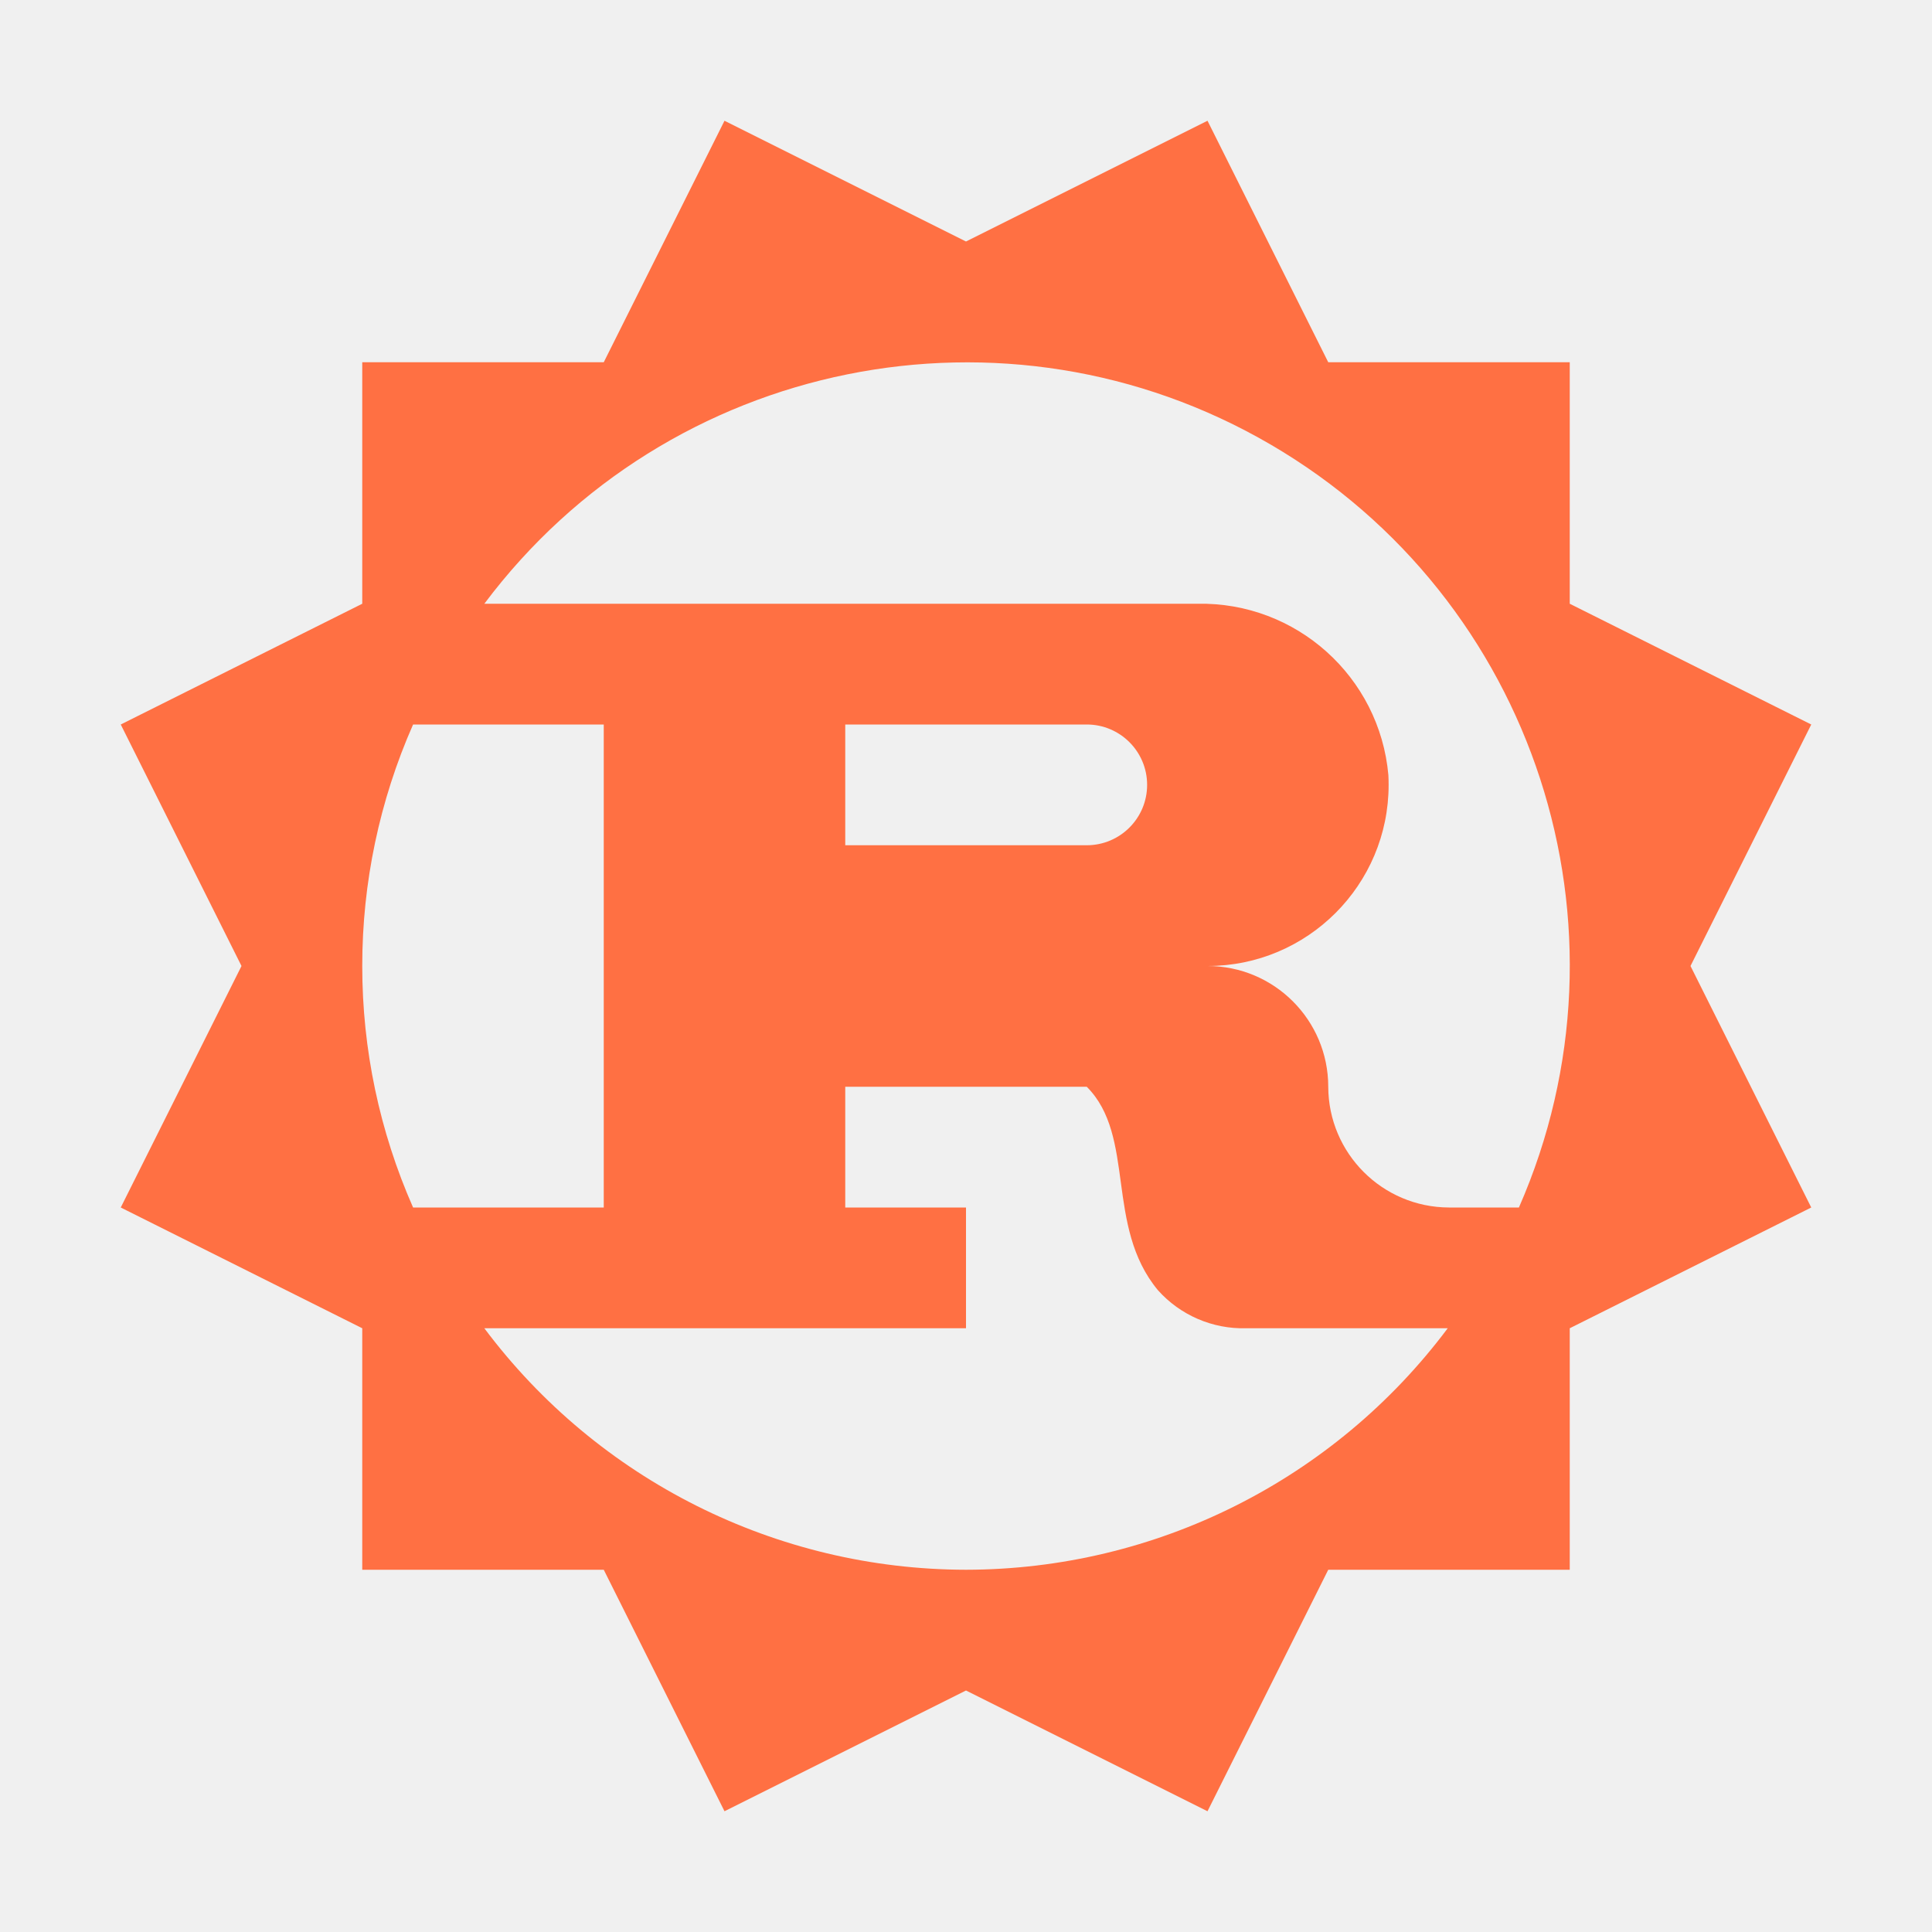
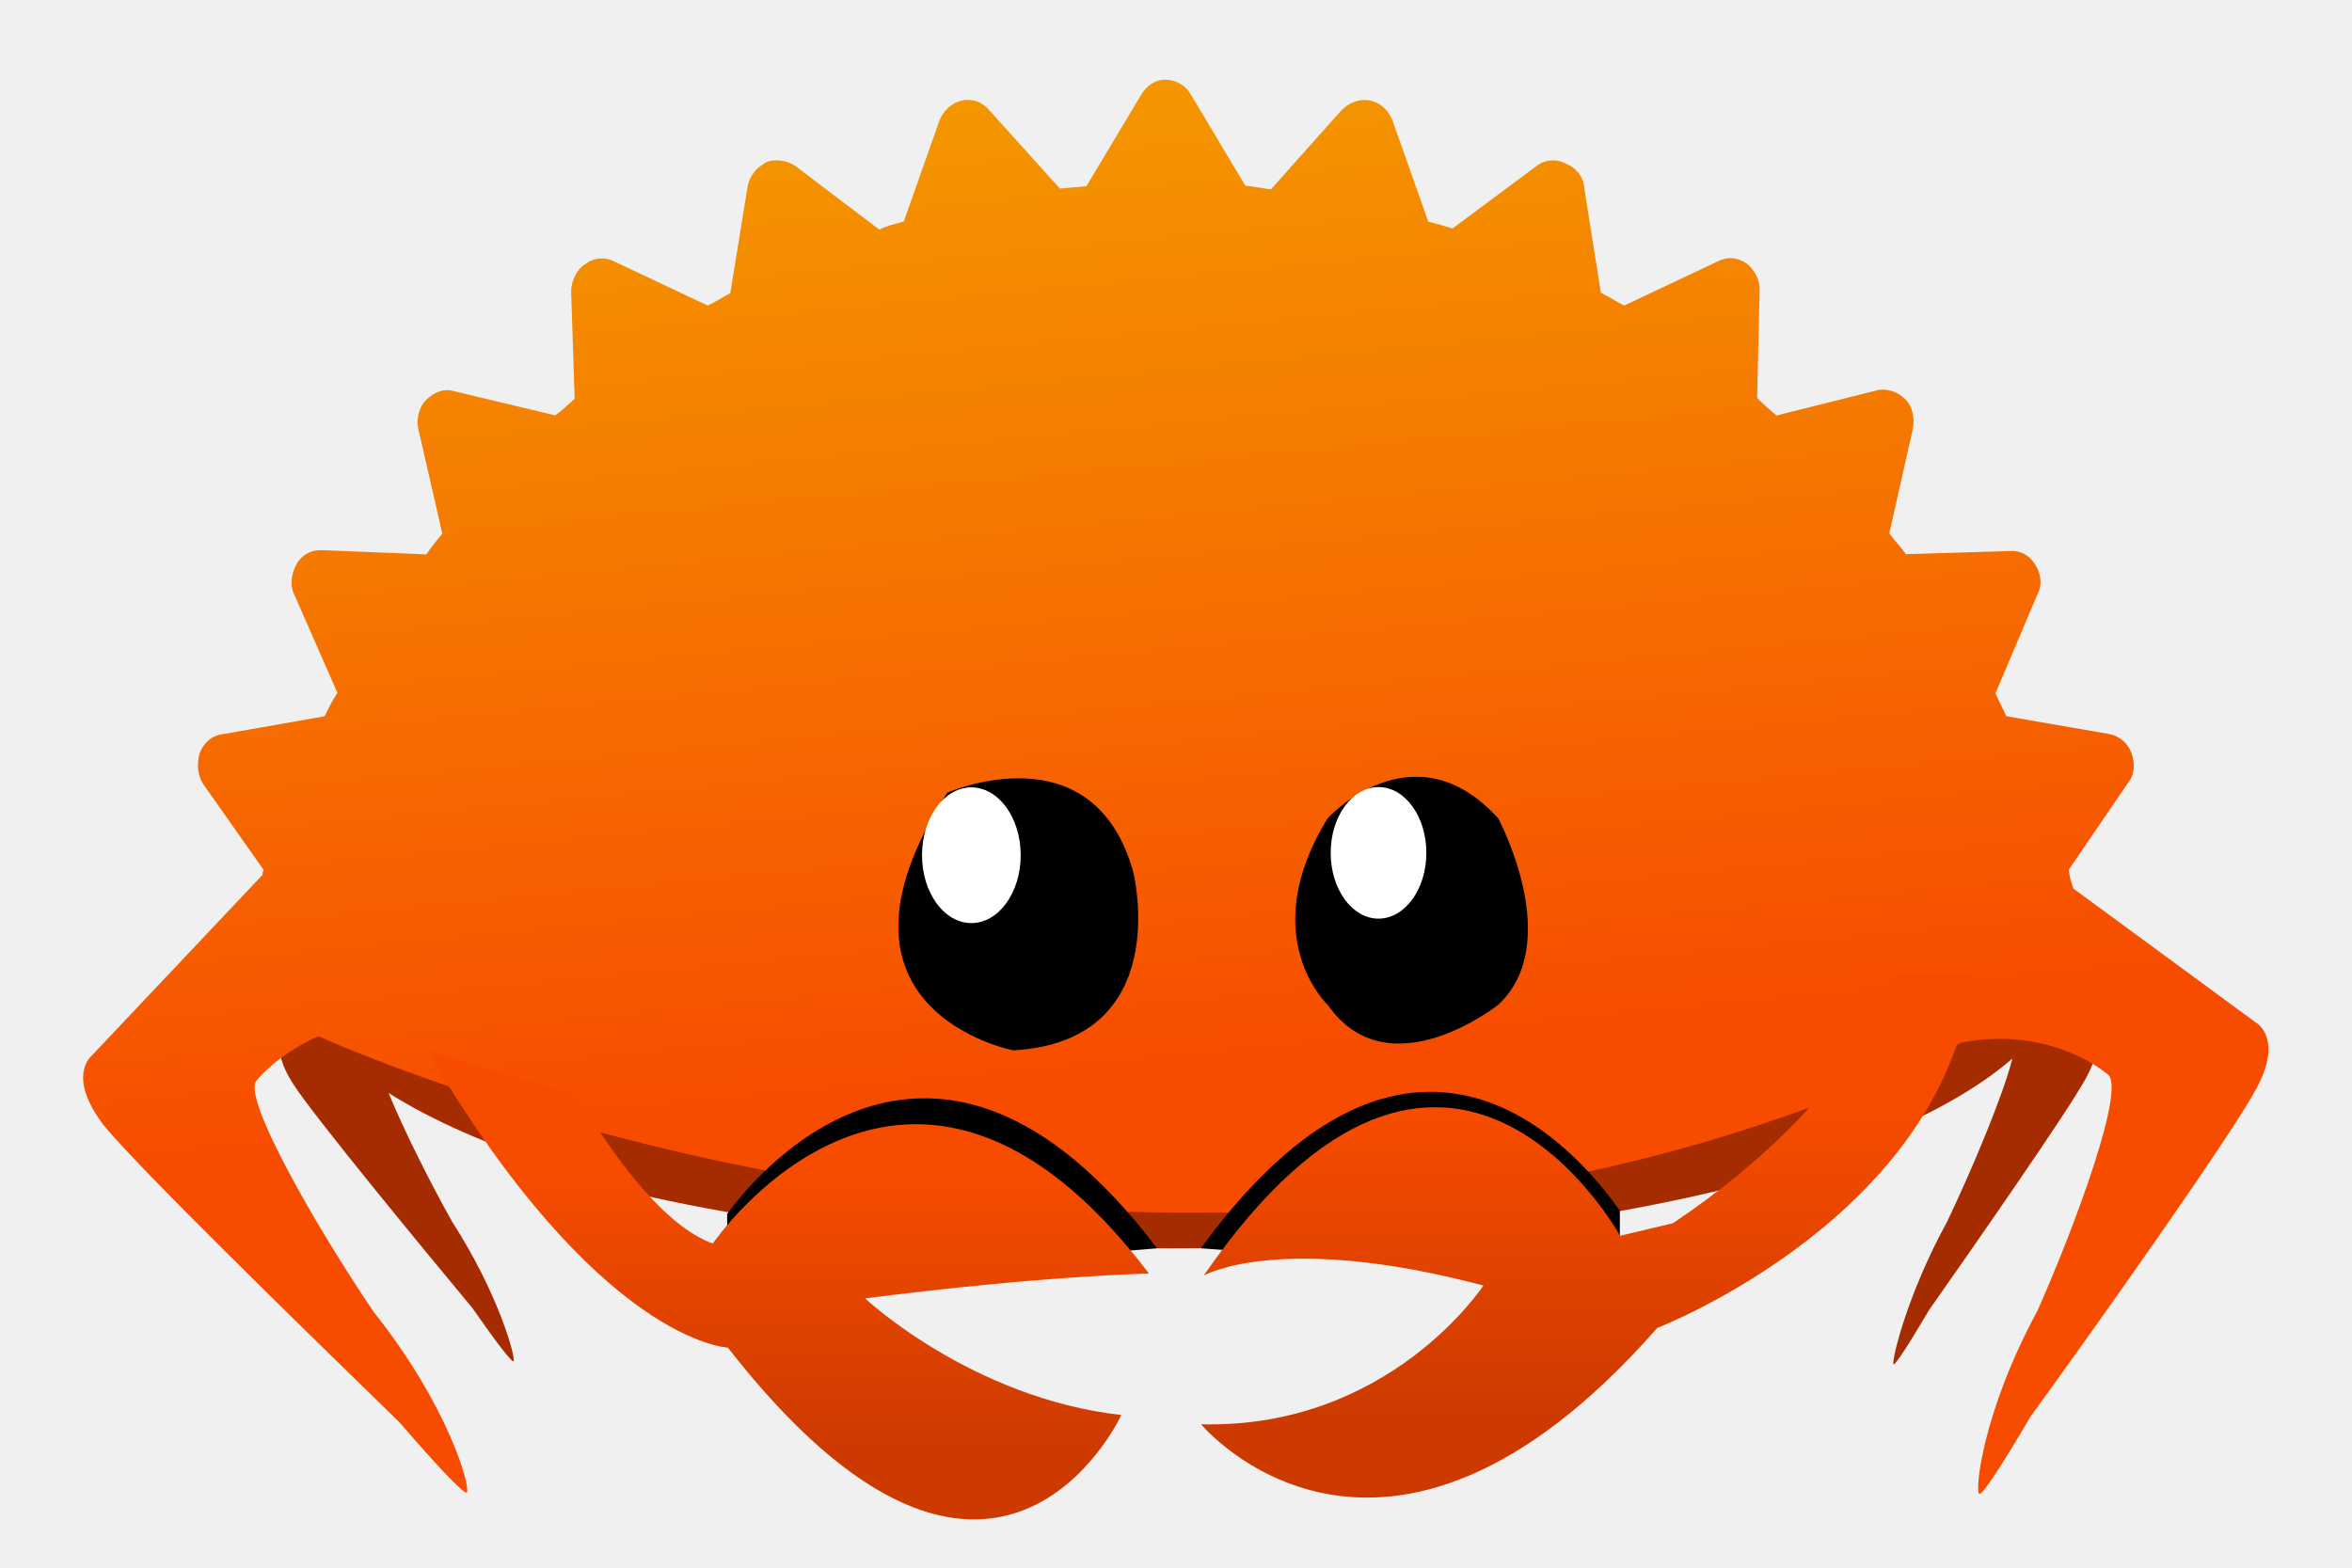
- <svg xmlns="http://www.w3.org/2000/svg" viewBox="0 0 32 32">
-   <path fill="#ff7043" d="m30 12-4-2V6h-4l-2-4-4 2-4-2-2 4H6v4l-4 2 2 4-2 4 4 2v4h4l2 4 4-2 4 2 2-4h4v-4l4-2-2-4ZM6 16a9.9 9.9 0 0 1 .842-4H10v8H6.842A9.9 9.9 0 0 1 6 16m10 10a9.98 9.98 0 0 1-7.978-4H16v-2h-2v-2h4c.819.819.297 2.308 1.179 3.37a1.89 1.89 0 0 0 1.46.63h3.34A9.98 9.98 0 0 1 16 26m-2-12v-2h4a1 1 0 0 1 0 2Zm11.158 6H24a2.006 2.006 0 0 1-2-2 2 2 0 0 0-2-2 3 3 0 0 0 3-3q0-.08-.004-.161A3.115 3.115 0 0 0 19.83 10H8.022a9.986 9.986 0 0 1 17.136 10" />
+ <svg xmlns="http://www.w3.org/2000/svg" width="100%" height="100%" viewBox="0 0 1200 800" version="1.1" xml:space="preserve" style="fill-rule:evenodd;clip-rule:evenodd;stroke-linejoin:round;stroke-miterlimit:1.414;">
+   <g id="Layer-1">
+     <g transform="matrix(1,0,0,1,597.344,637.02)">
+       <path d="M0,-279.559C-121.238,-279.559 -231.39,-264.983 -312.939,-241.23L-312.939,-38.329C-231.39,-14.575 -121.238,0 0,0C138.76,0 262.987,-19.092 346.431,-49.186L346.431,-230.37C262.987,-260.465 138.76,-279.559 0,-279.559" style="fill:rgb(165,43,0);fill-rule:nonzero;" />
+     </g>
+     <g transform="matrix(1,0,0,1,1068.75,575.642)">
+       <path d="M0,-53.32L-14.211,-82.761C-14.138,-83.879 -14.08,-84.998 -14.08,-86.121C-14.08,-119.496 -48.786,-150.256 -107.177,-174.883L-107.177,2.643C-79.932,-8.849 -57.829,-21.674 -42.021,-35.482C-46.673,-16.775 -62.585,21.071 -75.271,47.686C-96.121,85.752 -103.671,118.889 -102.703,120.53C-102.086,121.563 -94.973,110.59 -84.484,92.809C-60.074,58.028 -13.82,-8.373 -4.575,-25.287C5.897,-44.461 0,-53.32 0,-53.32" style="fill:rgb(165,43,0);fill-rule:nonzero;" />
+     </g>
+     <g transform="matrix(1,0,0,1,149.064,591.421)">
+       <path d="M0,-99.954C0,-93.526 1.293,-87.194 3.788,-80.985L-4.723,-65.835C-4.723,-65.835 -11.541,-56.989 0.465,-38.327C11.055,-21.872 64.1,42.54 92.097,76.271C104.123,93.564 112.276,104.216 112.99,103.187C114.114,101.554 105.514,69.087 81.631,32.046C70.487,12.151 57.177,-14.206 49.189,-33.675C71.492,-19.559 100.672,-6.755 135.341,4.265L135.341,-204.17C51.797,-177.622 0,-140.737 0,-99.954" style="fill:rgb(165,43,0);fill-rule:nonzero;" />
+     </g>
+     <g transform="matrix(-65.8097,-752.207,-752.207,65.8097,621.707,796.312)">
+       <path d="M0.991,-0.034L0.933,0.008C0.933,0.014 0.933,0.02 0.933,0.026L0.99,0.069C0.996,0.073 0.999,0.08 0.998,0.087C0.997,0.094 0.992,0.1 0.986,0.103L0.92,0.133C0.919,0.139 0.918,0.145 0.916,0.15L0.964,0.203C0.968,0.208 0.97,0.216 0.968,0.222C0.965,0.229 0.96,0.234 0.953,0.236L0.882,0.254C0.88,0.259 0.877,0.264 0.875,0.27L0.91,0.33C0.914,0.336 0.914,0.344 0.91,0.35C0.907,0.356 0.9,0.36 0.893,0.361L0.82,0.365C0.817,0.369 0.813,0.374 0.81,0.379L0.832,0.445C0.835,0.452 0.833,0.459 0.828,0.465C0.824,0.47 0.816,0.473 0.809,0.472L0.737,0.462C0.733,0.466 0.729,0.47 0.724,0.474L0.733,0.544C0.734,0.551 0.731,0.558 0.725,0.562C0.719,0.566 0.711,0.568 0.704,0.565L0.636,0.542C0.631,0.546 0.626,0.549 0.621,0.552L0.615,0.621C0.615,0.629 0.61,0.635 0.604,0.638C0.597,0.641 0.589,0.641 0.583,0.638L0.521,0.602C0.52,0.603 0.519,0.603 0.518,0.603L0.406,0.729C0.406,0.729 0.394,0.747 0.359,0.725C0.329,0.705 0.206,0.599 0.141,0.543C0.109,0.52 0.089,0.504 0.09,0.502C0.093,0.499 0.149,0.509 0.217,0.554C0.278,0.588 0.371,0.631 0.38,0.619C0.38,0.619 0.396,0.604 0.406,0.575C0.406,0.575 0.406,0.575 0.406,0.575C0.407,0.576 0.407,0.576 0.406,0.575C0.406,0.575 0.091,0.024 0.305,-0.531C0.311,-0.593 0.275,-0.627 0.275,-0.627C0.266,-0.639 0.178,-0.598 0.12,-0.566C0.055,-0.523 0.002,-0.513 0,-0.516C-0.001,-0.518 0.018,-0.533 0.049,-0.555C0.11,-0.608 0.227,-0.707 0.256,-0.726C0.289,-0.748 0.301,-0.73 0.301,-0.73L0.402,-0.615C0.406,-0.614 0.41,-0.613 0.415,-0.613L0.47,-0.658C0.475,-0.663 0.483,-0.664 0.49,-0.662C0.497,-0.66 0.502,-0.655 0.504,-0.648L0.522,-0.58C0.527,-0.578 0.533,-0.576 0.538,-0.574L0.602,-0.608C0.608,-0.612 0.616,-0.612 0.623,-0.608C0.629,-0.605 0.633,-0.599 0.633,-0.592L0.637,-0.522C0.642,-0.519 0.647,-0.515 0.652,-0.512L0.721,-0.534C0.728,-0.536 0.736,-0.535 0.741,-0.531C0.747,-0.526 0.75,-0.519 0.749,-0.512L0.738,-0.443C0.742,-0.439 0.746,-0.435 0.751,-0.431L0.823,-0.439C0.83,-0.44 0.837,-0.437 0.842,-0.432C0.847,-0.426 0.848,-0.419 0.845,-0.412L0.821,-0.347C0.824,-0.342 0.828,-0.337 0.831,-0.332L0.903,-0.327C0.911,-0.327 0.917,-0.322 0.92,-0.316C0.924,-0.31 0.924,-0.302 0.92,-0.296L0.883,-0.236C0.885,-0.231 0.887,-0.226 0.889,-0.22L0.959,-0.202C0.966,-0.2 0.972,-0.195 0.974,-0.188C0.976,-0.181 0.974,-0.174 0.969,-0.168L0.92,-0.116C0.921,-0.111 0.923,-0.105 0.924,-0.099L0.988,-0.068C0.995,-0.065 0.999,-0.059 1,-0.052C1.001,-0.045 0.997,-0.038 0.991,-0.034ZM0.406,0.575C0.406,0.575 0.406,0.575 0.406,0.575C0.406,0.575 0.406,0.575 0.406,0.575Z" style="fill:url(#_Linear1);fill-rule:nonzero;" />
+     </g>
+     <g transform="matrix(1,0,0,1,450.328,483.629)">
+       <path d="M0,167.33C-1.664,165.91 -2.536,165.068 -2.536,165.068L140.006,153.391C23.733,0 -69.418,122.193 -79.333,135.855L-79.333,167.33L0,167.33Z" style="fill-rule:nonzero;" />
+     </g>
+     <g transform="matrix(1,0,0,1,747.12,477.333)">
+       <path d="M0,171.974C1.663,170.554 2.536,169.71 2.536,169.71L-134.448,159.687C-18.12,0 69.421,126.835 79.335,140.497L79.335,171.974L0,171.974Z" style="fill-rule:nonzero;" />
+     </g>
+     <g transform="matrix(-1.53e-05,-267.211,-267.211,1.53e-05,809.465,764.23)">
+       <path d="M1,-0.586C1,-0.586 0.768,-0.528 0.524,-0.165L0.5,-0.064C0.5,-0.064 1.1,0.265 0.424,0.731C0.424,0.731 0.508,0.586 0.405,0.197C0.405,0.197 0.131,0.376 0.14,0.736C0.14,0.736 -0.275,0.391 0.324,-0.135C0.324,-0.135 0.539,-0.691 1,-0.736L1,-0.586Z" style="fill:url(#_Linear2);fill-rule:nonzero;" />
+     </g>
+     <g transform="matrix(1,0,0,1,677.392,509.61)">
+       <path d="M0,-92.063C0,-92.063 43.486,-139.678 86.974,-92.063C86.974,-92.063 121.144,-28.571 86.974,3.171C86.974,3.171 31.062,47.615 0,3.171C0,3.171 -37.275,-31.75 0,-92.063" style="fill-rule:nonzero;" />
+     </g>
+     <g transform="matrix(1,0,0,1,727.738,435.209)">
+       <path d="M0,0.002C0,18.543 -10.93,33.574 -24.408,33.574C-37.885,33.574 -48.814,18.543 -48.814,0.002C-48.814,-18.539 -37.885,-33.572 -24.408,-33.572C-10.93,-33.572 0,-18.539 0,0.002" style="fill:white;fill-rule:nonzero;" />
+     </g>
+     <g transform="matrix(1,0,0,1,483.3,502.984)">
+       <path d="M0,-98.439C0,-98.439 74.596,-131.467 94.956,-57.748C94.956,-57.748 116.283,28.178 33.697,33.028C33.697,33.028 -71.613,12.745 0,-98.439" style="fill-rule:nonzero;" />
+     </g>
+     <g transform="matrix(1,0,0,1,520.766,436.428)">
+       <path d="M0,0C0,19.119 -11.27,34.627 -25.173,34.627C-39.071,34.627 -50.344,19.119 -50.344,0C-50.344,-19.124 -39.071,-34.627 -25.173,-34.627C-11.27,-34.627 0,-19.124 0,0" style="fill:white;fill-rule:nonzero;" />
+     </g>
+     <g transform="matrix(-1.53e-05,-239.021,-239.021,1.53e-05,402.161,775.388)">
+       <path d="M0.367,0.129C-0.364,-0.441 0.223,-0.711 0.223,-0.711C0.259,-0.391 0.472,-0.164 0.472,-0.164C0.521,-0.548 0.525,-0.77 0.525,-0.77C1.203,-0.256 0.589,0.161 0.589,0.161C0.627,0.265 0.772,0.372 0.906,0.451L1,0.77C0.376,0.403 0.367,0.129 0.367,0.129Z" style="fill:url(#_Linear3);fill-rule:nonzero;" />
+     </g>
+   </g>
+   <defs>
+     <linearGradient id="_Linear1" x1="0" y1="0" x2="1" y2="0" gradientUnits="userSpaceOnUse" gradientTransform="matrix(1,0,1.38778e-17,-1,0,-0.000650515)">
+       <stop offset="0" style="stop-color:rgb(247,76,0);stop-opacity:1" />
+       <stop offset="0.33" style="stop-color:rgb(247,76,0);stop-opacity:1" />
+       <stop offset="1" style="stop-color:rgb(244,150,0);stop-opacity:1" />
+     </linearGradient>
+     <linearGradient id="_Linear2" x1="0" y1="0" x2="1" y2="0" gradientUnits="userSpaceOnUse" gradientTransform="matrix(1,0,0,-1,0,1.23438e-06)">
+       <stop offset="0" style="stop-color:rgb(204,58,0);stop-opacity:1" />
+       <stop offset="0.15" style="stop-color:rgb(204,58,0);stop-opacity:1" />
+       <stop offset="0.74" style="stop-color:rgb(247,76,0);stop-opacity:1" />
+       <stop offset="1" style="stop-color:rgb(247,76,0);stop-opacity:1" />
+     </linearGradient>
+     <linearGradient id="_Linear3" x1="0" y1="0" x2="1" y2="0" gradientUnits="userSpaceOnUse" gradientTransform="matrix(1,1.32349e-23,1.32349e-23,-1,0,-9.1568e-07)">
+       <stop offset="0" style="stop-color:rgb(204,58,0);stop-opacity:1" />
+       <stop offset="0.15" style="stop-color:rgb(204,58,0);stop-opacity:1" />
+       <stop offset="0.74" style="stop-color:rgb(247,76,0);stop-opacity:1" />
+       <stop offset="1" style="stop-color:rgb(247,76,0);stop-opacity:1" />
+     </linearGradient>
+   </defs>
</svg>
